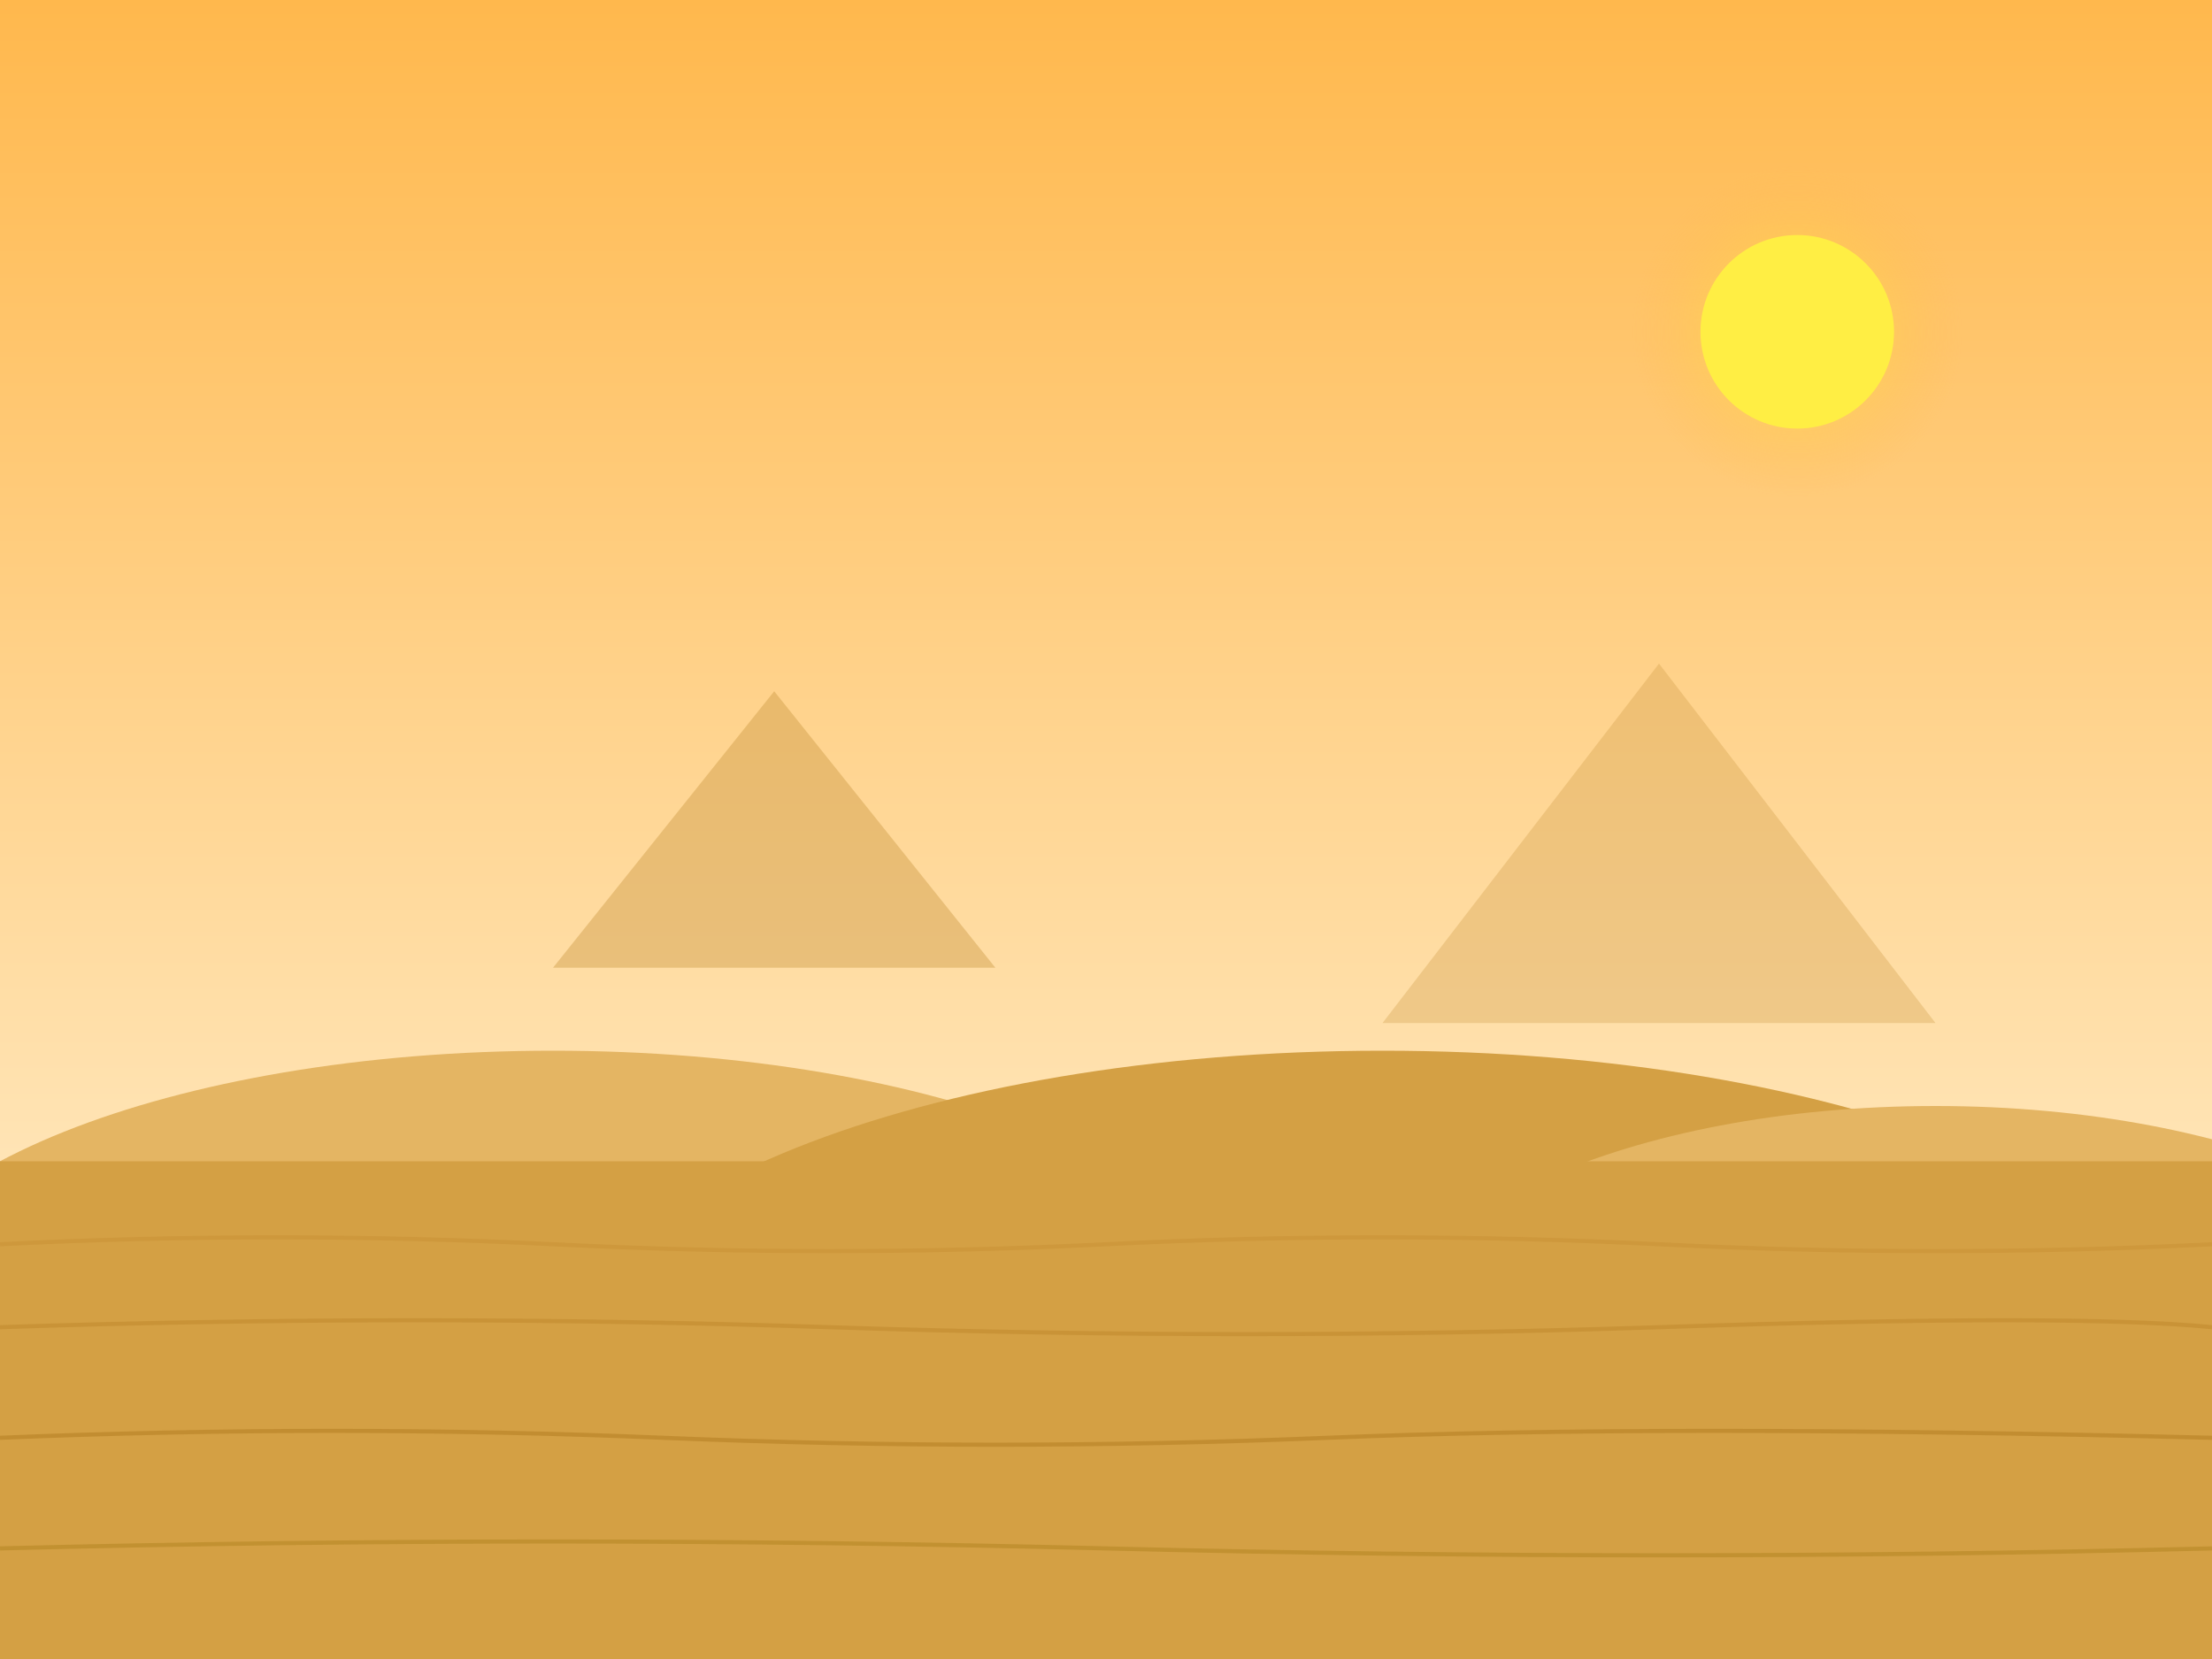
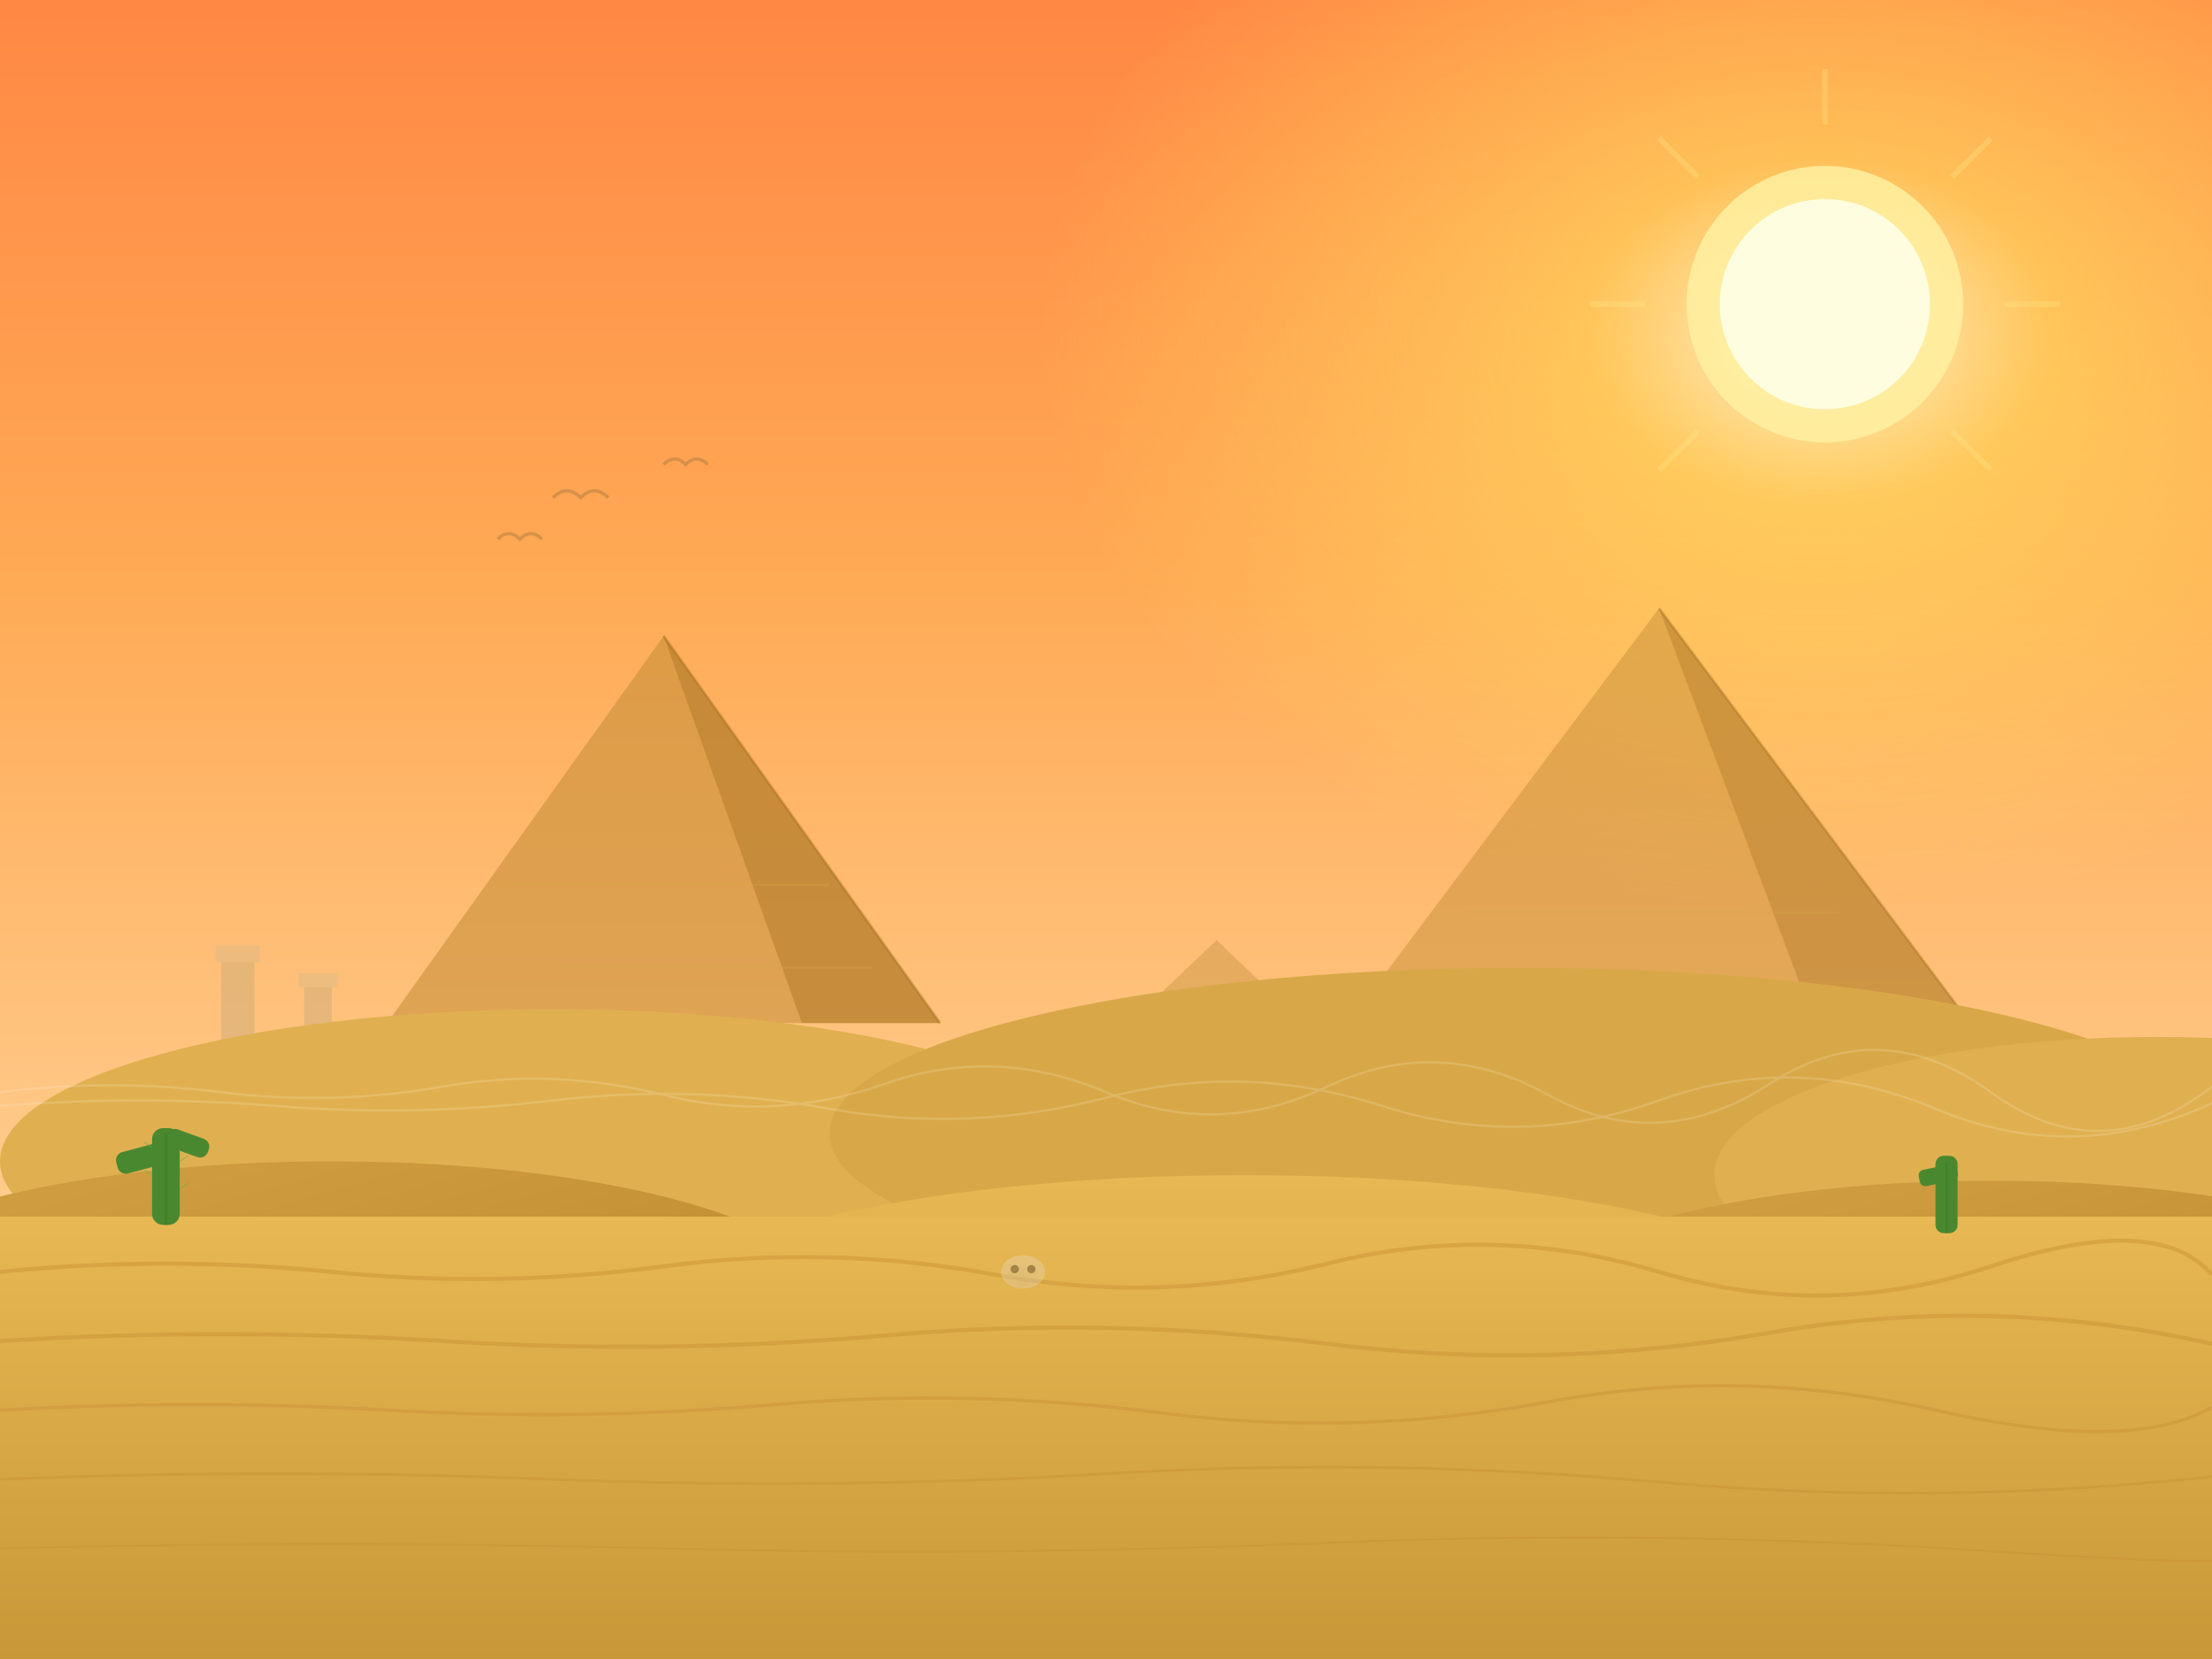
<svg xmlns="http://www.w3.org/2000/svg" viewBox="0 0 800 600">
  <defs>
-     <linearGradient id="skyDesert" x1="0%" y1="0%" x2="0%" y2="100%">
-       <stop offset="0%" style="stop-color:#FFB84D;stop-opacity:1" />
-       <stop offset="100%" style="stop-color:#FFE4B5;stop-opacity:1" />
+     <linearGradient id="sky" x1="0%" y1="0%" x2="0%" y2="100%">
+       <stop offset="0%" stop-color="#FF8844" />
+       <stop offset="35%" stop-color="#FFAA55" />
+       <stop offset="100%" stop-color="#FFE4B5" />
    </linearGradient>
-     <radialGradient id="sun">
-       <stop offset="0%" style="stop-color:#FFEE44;stop-opacity:0.8" />
-       <stop offset="100%" style="stop-color:#FFB84D;stop-opacity:0" />
+     <radialGradient id="sunGlow" cx="82%" cy="20%" r="35%">
+       <stop offset="0%" stop-color="#FFFFFF" stop-opacity="0.9" />
+       <stop offset="30%" stop-color="#FFEE66" stop-opacity="0.5" />
+       <stop offset="100%" stop-color="#FFEE66" stop-opacity="0" />
    </radialGradient>
+     <linearGradient id="sand" x1="0%" y1="0%" x2="0%" y2="100%">
+       <stop offset="0%" stop-color="#E8B854" />
+       <stop offset="100%" stop-color="#C89838" />
+     </linearGradient>
+     <linearGradient id="duneShade" x1="0%" y1="0%" x2="100%" y2="100%">
+       <stop offset="0%" stop-color="#D4A044" stop-opacity="1" />
+       <stop offset="100%" stop-color="#B88828" stop-opacity="1" />
+     </linearGradient>
  </defs>
-   <rect width="800" height="420" fill="url(#skyDesert)" />
-   <circle cx="650" cy="120" r="60" fill="url(#sun)" />
-   <circle cx="650" cy="120" r="35" fill="#FFEE44" />
-   <polygon points="200,350 280,250 360,350" fill="#C8943C" opacity="0.4" />
-   <polygon points="500,370 600,240 700,370" fill="#C8943C" opacity="0.3" />
-   <ellipse cx="200" cy="480" rx="250" ry="100" fill="#E4B563" />
-   <ellipse cx="500" cy="500" rx="300" ry="120" fill="#D4A044" />
-   <ellipse cx="700" cy="490" rx="200" ry="90" fill="#E4B563" />
-   <rect y="420" width="800" height="180" fill="#D4A044" />
-   <path d="M 0 450 Q 100 445 200 450 T 400 450 T 600 450 T 800 450" stroke="#C89034" stroke-width="1.5" fill="none" opacity="0.5" />
-   <path d="M 0 480 Q 150 475 300 480 T 600 480 T 800 480" stroke="#B88024" stroke-width="1.5" fill="none" opacity="0.4" />
-   <path d="M 0 520 Q 120 515 240 520 T 480 520 T 800 520" stroke="#A87014" stroke-width="1.5" fill="none" opacity="0.4" />
-   <path d="M 0 560 Q 200 555 400 560 T 800 560" stroke="#987004" stroke-width="1.5" fill="none" opacity="0.3" />
+   <rect width="800" height="600" fill="url(#sky)" />
+   <rect width="800" height="600" fill="url(#sunGlow)" />
+   <circle cx="660" cy="110" r="50" fill="#FFF0A0" opacity="0.85" />
+   <circle cx="660" cy="110" r="38" fill="#FFFDE0" />
+   <g stroke="#FFE888" stroke-width="2" opacity="0.3">
+     <line x1="660" y1="45" x2="660" y2="25" />
+     <line x1="706" y1="64" x2="720" y2="50" />
+     <line x1="725" y1="110" x2="745" y2="110" />
+     <line x1="706" y1="156" x2="720" y2="170" />
+     <line x1="614" y1="64" x2="600" y2="50" />
+     <line x1="595" y1="110" x2="575" y2="110" />
+     <line x1="614" y1="156" x2="600" y2="170" />
+   </g>
+   <polygon points="140,370 240,230 340,370" fill="#C89038" opacity="0.6" />
+   <polygon points="240,230 340,370 290,370" fill="#B07828" opacity="0.5" />
+   <line x1="240" y1="230" x2="340" y2="370" stroke="#A06818" stroke-width="1" opacity="0.4" />
+   <line x1="180" y1="320" x2="300" y2="320" stroke="#D8A848" stroke-width="0.8" opacity="0.3" />
+   <line x1="200" y1="350" x2="315" y2="350" stroke="#D8A848" stroke-width="0.8" opacity="0.25" />
+   <polygon points="480,380 600,220 720,380" fill="#C89038" opacity="0.5" />
+   <polygon points="600,220 720,380 660,380" fill="#B07828" opacity="0.4" />
+   <line x1="600" y1="220" x2="720" y2="380" stroke="#A06818" stroke-width="1" opacity="0.35" />
+   <line x1="530" y1="330" x2="665" y2="330" stroke="#D8A848" stroke-width="0.8" opacity="0.25" />
+   <polygon points="400,378 440,340 480,378" fill="#B88830" opacity="0.35" />
+   <g opacity="0.45">
+     <rect x="80" y="345" width="12" height="35" fill="#C8A878" />
+     <rect x="78" y="342" width="16" height="6" fill="#D8B888" />
+     <rect x="110" y="355" width="10" height="22" fill="#C8A878" />
+     <rect x="108" y="352" width="14" height="5" fill="#D8B888" />
+     <rect x="125" y="370" width="25" height="8" rx="3" fill="#C8A878" transform="rotate(-8 137 374)" />
+   </g>
+   <ellipse cx="200" cy="420" rx="200" ry="55" fill="#E0B050" />
+   <ellipse cx="550" cy="410" rx="250" ry="60" fill="#D8A848" />
+   <ellipse cx="780" cy="425" rx="160" ry="50" fill="#E0B050" />
+   <ellipse cx="120" cy="470" rx="180" ry="50" fill="url(#duneShade)" />
+   <ellipse cx="450" cy="480" rx="220" ry="55" fill="url(#sand)" />
+   <ellipse cx="720" cy="475" rx="170" ry="48" fill="url(#duneShade)" />
+   <rect y="440" width="800" height="160" fill="url(#sand)" />
+   <g stroke="#C89034" fill="none" opacity="0.45">
+     <path d="M0,460 Q60,454 120,460 T240,458 T360,461 T480,457 T600,460 T720,458 T800,461" stroke-width="1.5" />
+     <path d="M0,485 Q80,480 160,485 T320,483 T480,486 T640,482 T800,486" stroke-width="1.5" />
+     <path d="M0,510 Q70,506 140,510 T280,508 T420,511 T560,507 T700,510 T800,509" stroke-width="1.2" />
+     <path d="M0,535 Q100,531 200,535 T400,533 T600,536 T800,534" stroke-width="1" />
+     <path d="M0,560 Q120,557 240,560 T480,558 T720,561 T800,559" stroke-width="0.8" />
+   </g>
+   <g>
+     <rect x="55" y="408" width="10" height="35" rx="4" fill="#4A8830" />
+     <rect x="42" y="415" width="18" height="8" rx="3" fill="#4A8830" transform="rotate(-15 51 419)" />
+     <rect x="60" y="410" width="16" height="7" rx="3" fill="#4A8830" transform="rotate(20 68 413)" />
+     <line x1="60" y1="410" x2="60" y2="443" stroke="#3A7820" stroke-width="1" opacity="0.5" />
+     <g stroke="#6AAA48" stroke-width="0.5" opacity="0.4">
+       <line x1="55" y1="415" x2="52" y2="413" />
+       <line x1="65" y1="420" x2="68" y2="418" />
+       <line x1="55" y1="425" x2="52" y2="423" />
+       <line x1="65" y1="430" x2="68" y2="428" />
+     </g>
+   </g>
+   <g>
+     <rect x="700" y="418" width="8" height="28" rx="3" fill="#4A8830" />
+     <rect x="694" y="422" width="14" height="6" rx="2" fill="#4A8830" transform="rotate(-12 701 425)" />
+     <line x1="704" y1="420" x2="704" y2="446" stroke="#3A7820" stroke-width="0.8" opacity="0.5" />
+   </g>
+   <g opacity="0.35" transform="translate(370,460)">
+     <ellipse cx="0" cy="0" rx="8" ry="6" fill="#E8D8C0" />
+     <ellipse cx="0" cy="2" rx="6" ry="4" fill="#E0D0B8" />
+     <circle cx="-3" cy="-1" r="1.5" fill="#2A2A2A" />
+     <circle cx="3" cy="-1" r="1.5" fill="#2A2A2A" />
+     <rect x="-2" y="3" width="4" height="2" rx="0.5" fill="#D8C8B0" />
+   </g>
+   <g stroke="#FFFFFF" stroke-width="0.8" fill="none" opacity="0.15">
+     <path d="M0,395 Q40,390 80,395 T160,393 T240,396 T320,392 T400,395 T480,393 T560,396 T640,392 T720,395 T800,393" />
+     <path d="M0,400 Q50,396 100,400 T200,398 T300,401 T400,397 T500,400 T600,398 T700,401 T800,399" />
+   </g>
+   <g stroke="#8A6A3A" stroke-width="1.2" fill="none" opacity="0.35">
+     <path d="M200,180 Q205,175 210,180 Q215,175 220,180" />
+     <path d="M240,168 Q244,164 248,168 Q252,164 256,168" />
+     <path d="M180,195 Q184,191 188,195 Q192,191 196,195" />
+   </g>
</svg>
